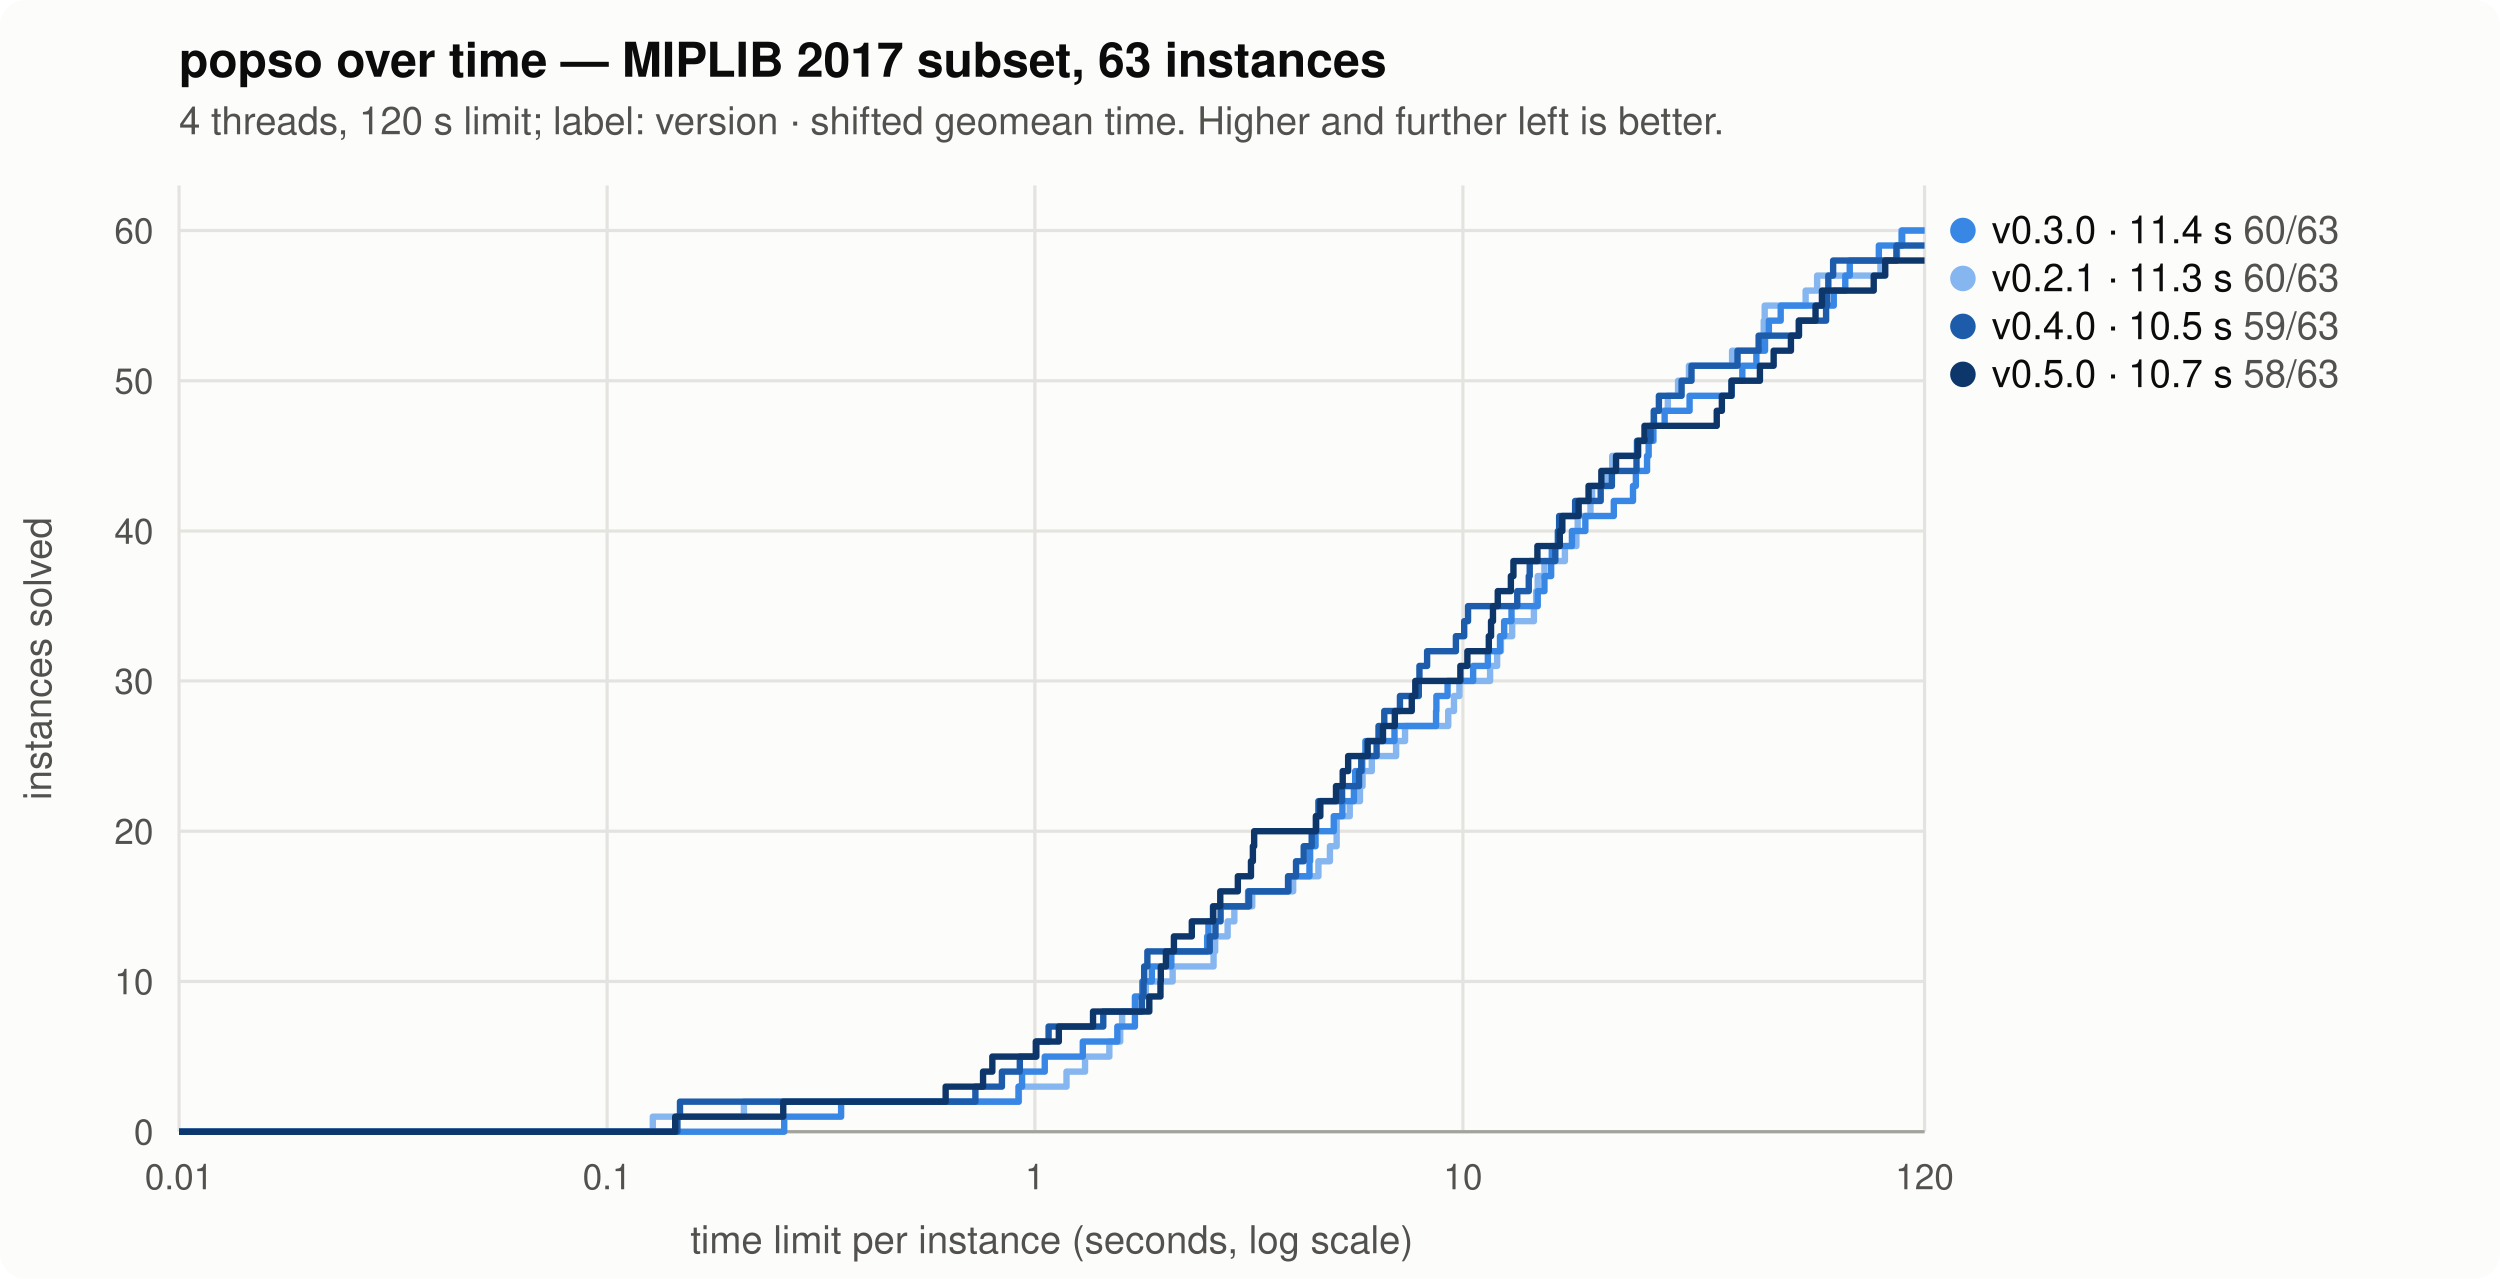
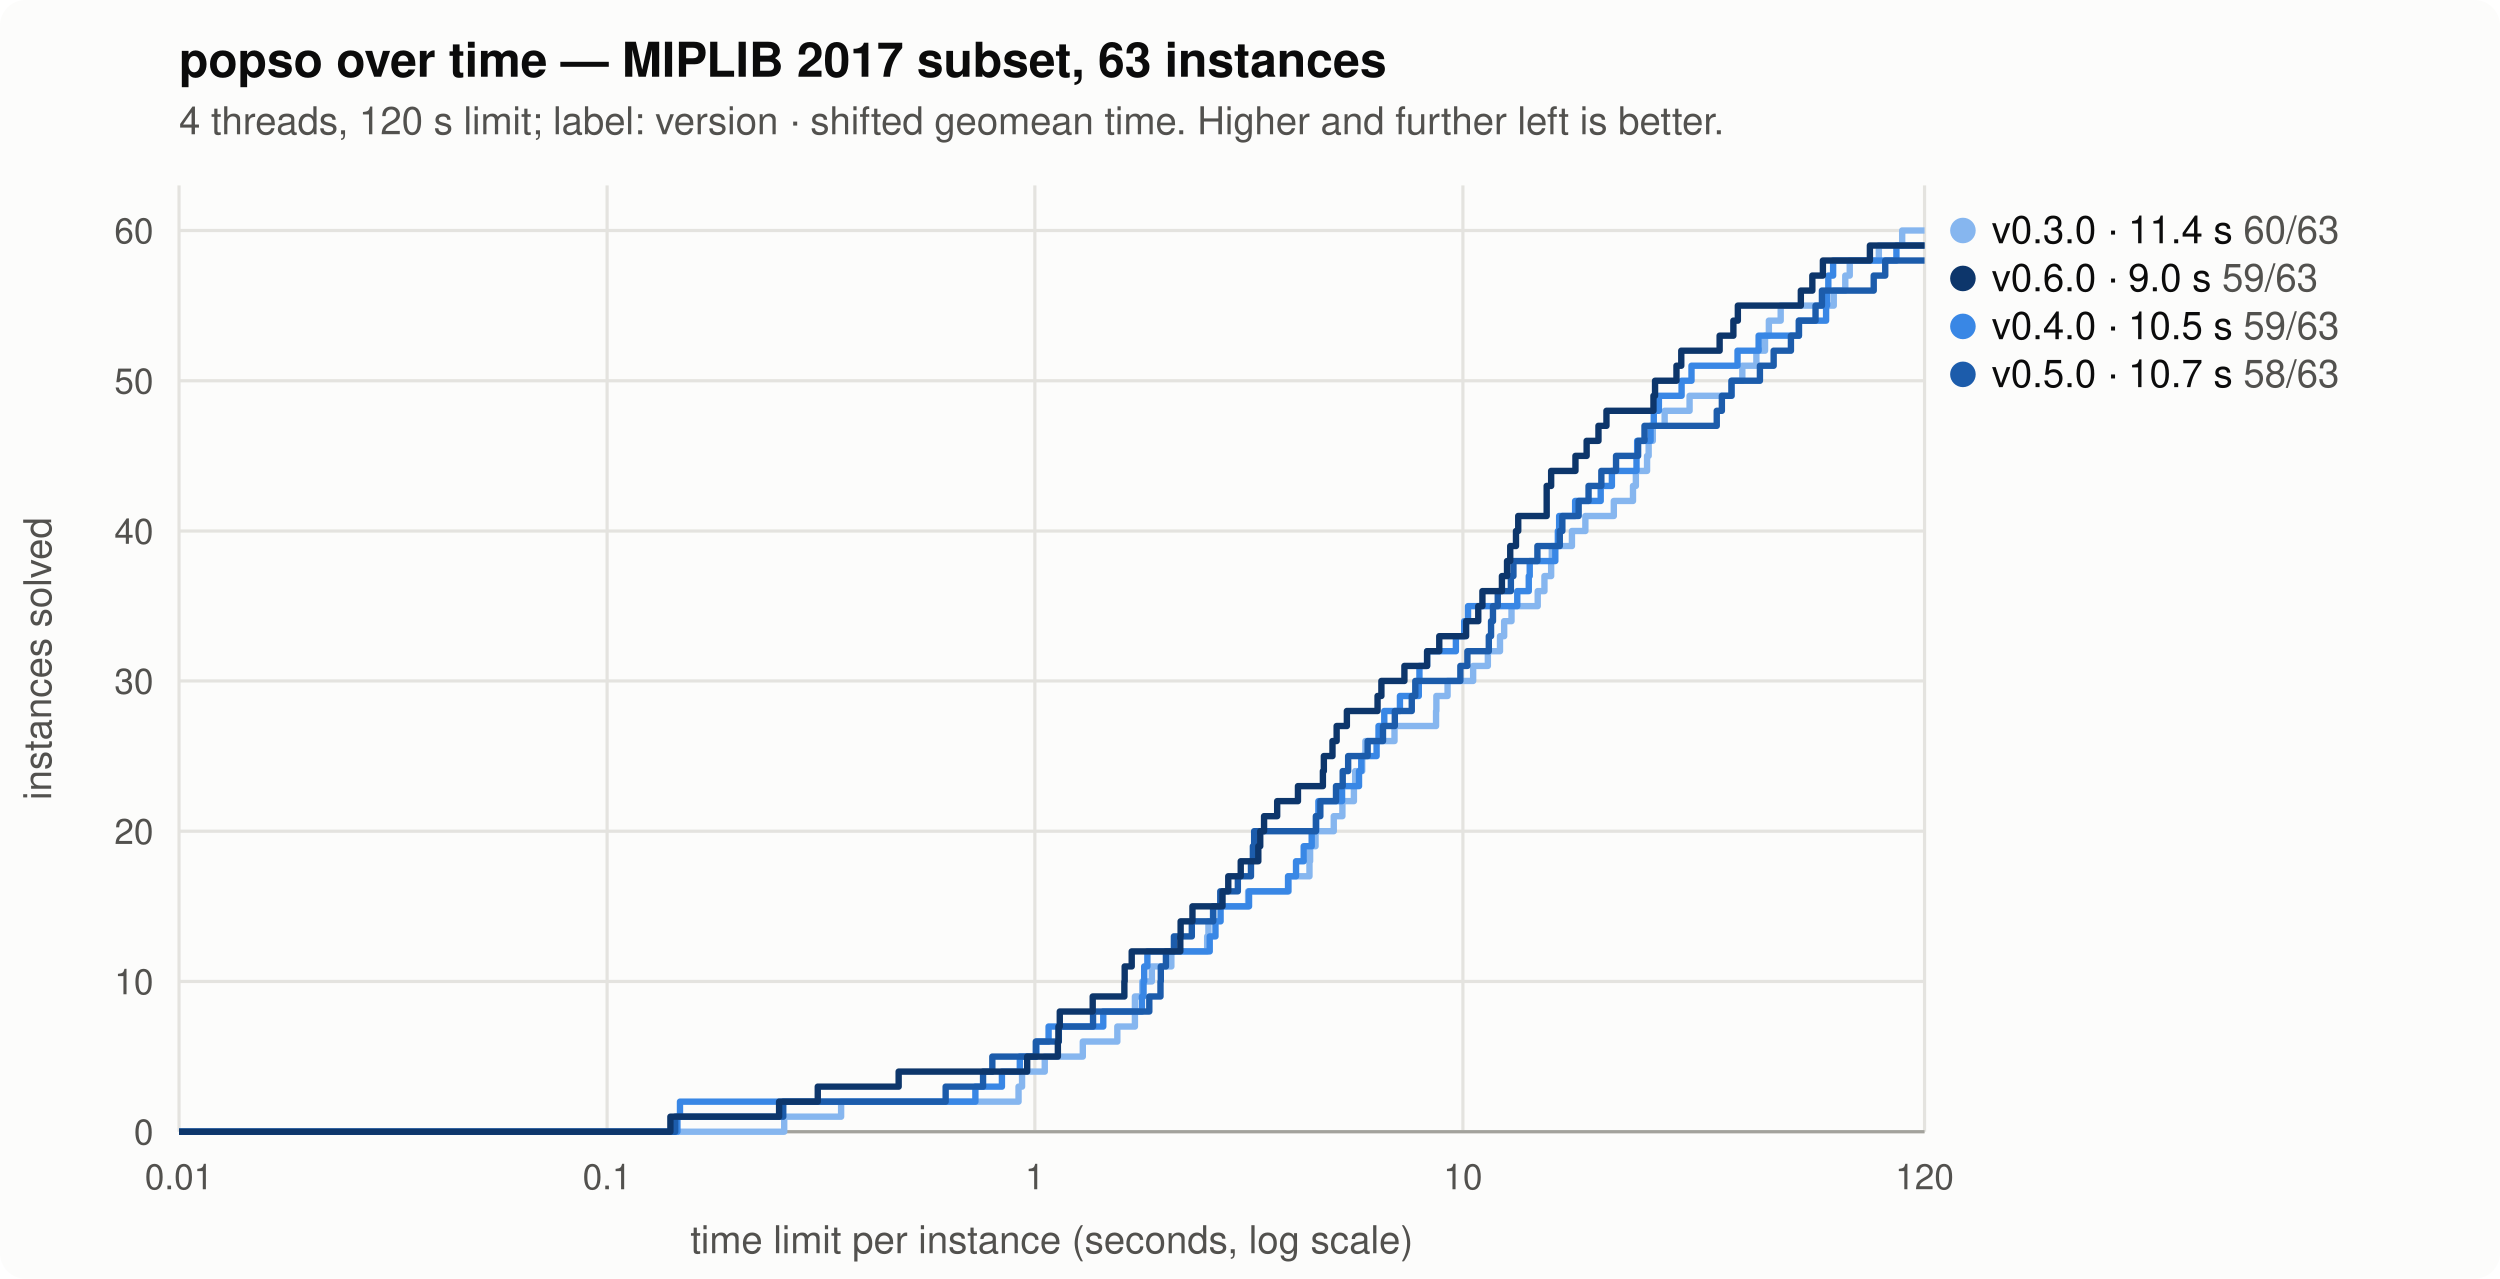
<svg xmlns="http://www.w3.org/2000/svg" viewBox="0 0 782 400" width="782" height="400" role="img" aria-label="popso over time — MIPLIB 2017 subset, 63 instances: instances solved versus time">
  <style>svg{font-family:-apple-system,BlinkMacSystemFont,'Segoe UI',Helvetica,Arial,sans-serif}.bg{fill:#fcfcfb}.t1{fill:#0b0b0b}.t2{fill:#52514e}.grid{stroke:#e4e3df}.axis{stroke:#a3a29c}.s-ours{stroke:#2a78d6}.f-ours{fill:#2a78d6}.s-highs{stroke:#eb6834}.f-highs{fill:#eb6834}.s-scip{stroke:#1baf7a}.f-scip{fill:#1baf7a}.s-v9{stroke:#86b6ef}.f-v9{fill:#86b6ef}.s-v8{stroke:#3987e5}.f-v8{fill:#3987e5}.s-v7{stroke:#1c5cab}.f-v7{fill:#1c5cab}.s-v6{stroke:#0d366b}.f-v6{fill:#0d366b}@media (prefers-color-scheme: dark){.bg{fill:#1a1a19}.t1{fill:#f0efec}.t2{fill:#c3c2b7}.grid{stroke:#333331}.axis{stroke:#6b6a64}.s-ours{stroke:#3987e5}.f-ours{fill:#3987e5}.s-highs{stroke:#d95926}.f-highs{fill:#d95926}.s-scip{stroke:#199e70}.f-scip{fill:#199e70}.s-v9{stroke:#184f95}.f-v9{fill:#184f95}.s-v8{stroke:#2a78d6}.f-v8{fill:#2a78d6}.s-v7{stroke:#6da7ec}.f-v7{fill:#6da7ec}.s-v6{stroke:#b7d3f6}.f-v6{fill:#b7d3f6}}</style>
  <rect class="bg" width="782" height="400" rx="8" />
  <text class="t1" x="56" y="24" font-size="15" font-weight="600">popso over time — MIPLIB 2017 subset, 63 instances</text>
  <text class="t2" x="56" y="42" font-size="12">4 threads, 120 s limit; label: version · shifted geomean time. Higher and further left is better.</text>
  <line class="grid" x1="56" x2="602" y1="354.0" y2="354.0" stroke-width="1" />
  <text class="t2" x="48" y="358.0" font-size="11" text-anchor="end">0</text>
  <line class="grid" x1="56" x2="602" y1="307.0" y2="307.0" stroke-width="1" />
  <text class="t2" x="48" y="311.0" font-size="11" text-anchor="end">10</text>
  <line class="grid" x1="56" x2="602" y1="260.0" y2="260.0" stroke-width="1" />
  <text class="t2" x="48" y="264.0" font-size="11" text-anchor="end">20</text>
  <line class="grid" x1="56" x2="602" y1="213.0" y2="213.0" stroke-width="1" />
  <text class="t2" x="48" y="217.0" font-size="11" text-anchor="end">30</text>
  <line class="grid" x1="56" x2="602" y1="166.1" y2="166.1" stroke-width="1" />
  <text class="t2" x="48" y="170.1" font-size="11" text-anchor="end">40</text>
  <line class="grid" x1="56" x2="602" y1="119.1" y2="119.1" stroke-width="1" />
  <text class="t2" x="48" y="123.1" font-size="11" text-anchor="end">50</text>
  <line class="grid" x1="56" x2="602" y1="72.1" y2="72.1" stroke-width="1" />
  <text class="t2" x="48" y="76.1" font-size="11" text-anchor="end">60</text>
  <line class="grid" x1="56.0" x2="56.0" y1="58" y2="354" stroke-width="1" />
  <text class="t2" x="56.0" y="372" font-size="11" text-anchor="middle">0.01</text>
  <line class="grid" x1="189.9" x2="189.9" y1="58" y2="354" stroke-width="1" />
  <text class="t2" x="189.9" y="372" font-size="11" text-anchor="middle">0.1</text>
  <line class="grid" x1="323.7" x2="323.7" y1="58" y2="354" stroke-width="1" />
  <text class="t2" x="323.7" y="372" font-size="11" text-anchor="middle">1</text>
  <line class="grid" x1="457.6" x2="457.6" y1="58" y2="354" stroke-width="1" />
  <text class="t2" x="457.6" y="372" font-size="11" text-anchor="middle">10</text>
  <line class="grid" x1="602.0" x2="602.0" y1="58" y2="354" stroke-width="1" />
  <text class="t2" x="602.0" y="372" font-size="11" text-anchor="middle">120</text>
  <line class="axis" x1="56" x2="602" y1="354" y2="354" stroke-width="1" />
  <text class="t2" x="329.0" y="392" font-size="12" text-anchor="middle">time limit per instance (seconds, log scale)</text>
  <text class="t2" transform="translate(16 206.0) rotate(-90)" font-size="12" text-anchor="middle">instances solved</text>
-   <path class="s-v9" d="M56.0 354.0 L204.2 354.0 L204.2 349.3 L232.7 349.3 L232.7 344.6 L318.7 344.6 L318.7 339.9 L333.6 339.9 L333.6 335.2 L339.4 335.2 L339.4 330.5 L347.0 330.5 L347.0 325.8 L350.4 325.8 L350.4 321.1 L351.0 321.1 L351.0 316.4 L356.5 316.4 L356.5 311.7 L358.4 311.7 L358.4 307.0 L366.8 307.0 L366.8 302.3 L379.6 302.3 L379.6 297.6 L380.1 297.6 L380.1 292.9 L384.0 292.9 L384.0 288.2 L386.1 288.2 L386.1 283.5 L391.7 283.5 L391.7 278.8 L404.5 278.8 L404.5 274.1 L412.4 274.1 L412.4 269.4 L416.0 269.4 L416.0 264.7 L418.1 264.7 L418.1 260.0 L418.1 260.0 L418.1 255.3 L422.2 255.3 L422.2 250.6 L425.4 250.6 L425.4 245.9 L426.2 245.9 L426.2 241.2 L429.1 241.2 L429.1 236.5 L436.7 236.5 L436.7 231.8 L439.5 231.8 L439.5 227.1 L453.0 227.1 L453.0 222.4 L454.8 222.4 L454.8 217.7 L456.5 217.7 L456.5 213.0 L466.1 213.0 L466.1 208.3 L468.3 208.3 L468.3 203.7 L469.5 203.7 L469.5 199.0 L473.0 199.0 L473.0 194.3 L479.8 194.3 L479.8 189.6 L480.5 189.6 L480.5 184.9 L481.0 184.9 L481.0 180.2 L483.1 180.2 L483.1 175.5 L489.5 175.5 L489.5 170.8 L493.1 170.8 L493.1 166.1 L493.5 166.1 L493.5 161.4 L497.5 161.4 L497.5 156.7 L498.0 156.7 L498.0 152.0 L502.4 152.0 L502.4 147.3 L504.3 147.3 L504.3 142.6 L512.0 142.6 L512.0 137.9 L517.3 137.9 L517.3 133.2 L517.4 133.2 L517.4 128.5 L521.7 128.5 L521.7 123.8 L524.9 123.8 L524.9 119.1 L528.3 119.1 L528.3 114.4 L541.8 114.4 L541.8 109.7 L550.9 109.7 L550.9 105.0 L551.7 105.0 L551.7 100.3 L552.0 100.3 L552.0 95.6 L564.8 95.6 L564.8 90.9 L568.4 90.9 L568.4 86.2 L588.2 86.2 L588.2 81.5 L593.4 81.5 L593.4 76.8 L594.7 76.8 L594.7 72.1 L602.0 72.1" fill="none" stroke-width="2" stroke-linejoin="round" />
-   <path class="s-v8" d="M56.0 354.0 L245.3 354.0 L245.3 349.3 L263.1 349.3 L263.1 344.6 L318.6 344.6 L318.6 339.9 L319.7 339.9 L319.7 335.2 L326.8 335.2 L326.8 330.5 L338.7 330.5 L338.7 325.8 L349.5 325.8 L349.5 321.1 L355.0 321.1 L355.0 316.4 L355.0 316.4 L355.0 311.7 L357.3 311.7 L357.3 307.0 L360.3 307.0 L360.3 302.3 L366.4 302.3 L366.4 297.6 L377.6 297.6 L377.6 292.9 L378.0 292.9 L378.0 288.2 L379.4 288.2 L379.4 283.5 L390.4 283.5 L390.4 278.8 L403.1 278.8 L403.1 274.1 L409.6 274.1 L409.6 269.4 L409.8 269.4 L409.8 264.7 L411.5 264.7 L411.5 260.0 L417.2 260.0 L417.2 255.3 L419.9 255.3 L419.9 250.6 L423.5 250.6 L423.5 245.9 L423.9 245.9 L423.9 241.2 L426.1 241.2 L426.1 236.5 L427.1 236.5 L427.1 231.8 L436.2 231.8 L436.2 227.1 L449.2 227.1 L449.2 222.4 L449.3 222.4 L449.3 217.7 L452.8 217.7 L452.8 213.0 L460.8 213.0 L460.8 208.3 L465.4 208.3 L465.4 203.7 L469.2 203.7 L469.2 199.0 L470.5 199.0 L470.5 194.3 L472.8 194.3 L472.8 189.6 L481.0 189.6 L481.0 184.9 L483.1 184.9 L483.1 180.2 L485.2 180.2 L485.2 175.5 L485.4 175.5 L485.4 170.8 L491.7 170.8 L491.7 166.1 L495.9 166.1 L495.9 161.4 L504.8 161.4 L504.8 156.7 L510.8 156.7 L510.8 152.0 L511.7 152.0 L511.7 147.3 L515.2 147.3 L515.2 142.6 L515.7 142.6 L515.7 137.9 L517.0 137.9 L517.0 133.2 L520.7 133.2 L520.7 128.5 L528.5 128.5 L528.5 123.8 L541.7 123.8 L541.7 119.1 L545.0 119.1 L545.0 114.4 L549.4 114.4 L549.4 109.7 L552.1 109.7 L552.1 105.0 L553.3 105.0 L553.3 100.3 L557.0 100.3 L557.0 95.6 L573.6 95.6 L573.6 90.9 L577.2 90.9 L577.2 86.2 L578.6 86.2 L578.6 81.5 L587.7 81.5 L587.7 76.8 L595.0 76.8 L595.0 72.1 L602.0 72.1" fill="none" stroke-width="2" stroke-linejoin="round" />
-   <path class="s-v7" d="M56.0 354.0 L211.9 354.0 L211.9 349.3 L212.7 349.3 L212.7 344.6 L305.1 344.6 L305.1 339.9 L313.4 339.9 L313.4 335.2 L319.0 335.2 L319.0 330.5 L324.2 330.5 L324.2 325.8 L328.0 325.8 L328.0 321.1 L345.1 321.1 L345.1 316.4 L357.2 316.4 L357.2 311.7 L357.7 311.7 L357.7 307.0 L357.9 307.0 L357.9 302.3 L358.9 302.3 L358.9 297.6 L378.4 297.6 L378.4 292.9 L380.2 292.9 L380.2 288.2 L381.8 288.2 L381.8 283.5 L390.7 283.5 L390.7 278.8 L402.9 278.8 L402.9 274.1 L405.4 274.1 L405.4 269.4 L407.8 269.4 L407.8 264.7 L410.3 264.7 L410.3 260.0 L411.7 260.0 L411.7 255.3 L412.4 255.3 L412.4 250.6 L419.8 250.6 L419.8 245.9 L425.1 245.9 L425.1 241.2 L425.8 241.2 L425.8 236.5 L430.6 236.5 L430.6 231.8 L431.2 231.8 L431.2 227.1 L433.0 227.1 L433.0 222.4 L437.9 222.4 L437.9 217.7 L443.8 217.7 L443.8 213.0 L444.0 213.0 L444.0 208.3 L446.4 208.3 L446.4 203.7 L455.4 203.7 L455.4 199.0 L458.0 199.0 L458.0 194.3 L459.2 194.3 L459.2 189.6 L474.6 189.6 L474.6 184.9 L478.2 184.9 L478.2 180.2 L478.5 180.2 L478.5 175.5 L486.5 175.5 L486.5 170.8 L487.3 170.8 L487.3 166.1 L487.7 166.1 L487.7 161.4 L492.7 161.4 L492.7 156.7 L500.7 156.7 L500.7 152.0 L504.2 152.0 L504.2 147.3 L511.9 147.3 L511.9 142.6 L512.1 142.6 L512.1 137.9 L516.3 137.9 L516.3 133.2 L517.3 133.2 L517.3 128.5 L518.9 128.5 L518.9 123.8 L526.0 123.8 L526.0 119.1 L529.1 119.1 L529.1 114.4 L543.5 114.4 L543.5 109.7 L550.1 109.7 L550.1 105.0 L562.7 105.0 L562.7 100.3 L571.2 100.3 L571.2 95.6 L571.5 95.6 L571.5 90.9 L571.9 90.9 L571.9 86.2 L573.4 86.2 L573.4 81.5 L593.2 81.5 L593.2 76.8 L602.0 76.8" fill="none" stroke-width="2" stroke-linejoin="round" />
-   <path class="s-v6" d="M56.0 354.0 L211.2 354.0 L211.2 349.3 L245.0 349.3 L245.0 344.6 L295.8 344.6 L295.8 339.9 L307.5 339.9 L307.5 335.2 L310.4 335.2 L310.4 330.5 L324.0 330.5 L324.0 325.8 L331.2 325.8 L331.2 321.1 L341.9 321.1 L341.9 316.4 L359.5 316.4 L359.5 311.7 L363.0 311.7 L363.0 307.0 L363.1 307.0 L363.1 302.3 L364.7 302.3 L364.7 297.6 L367.2 297.6 L367.2 292.9 L372.8 292.9 L372.8 288.2 L379.5 288.2 L379.5 283.5 L381.7 283.5 L381.7 278.8 L387.2 278.8 L387.2 274.1 L391.3 274.1 L391.3 269.4 L391.9 269.4 L391.9 264.7 L392.3 264.7 L392.3 260.0 L411.6 260.0 L411.6 255.3 L413.0 255.3 L413.0 250.6 L417.9 250.6 L417.9 245.9 L420.0 245.9 L420.0 241.2 L421.7 241.2 L421.7 236.5 L427.8 236.5 L427.8 231.8 L432.6 231.8 L432.6 227.1 L436.3 227.1 L436.3 222.4 L441.6 222.4 L441.6 217.7 L442.7 217.7 L442.7 213.0 L456.8 213.0 L456.8 208.3 L459.0 208.3 L459.0 203.7 L465.7 203.7 L465.7 199.0 L466.4 199.0 L466.4 194.3 L467.0 194.3 L467.0 189.6 L468.5 189.6 L468.5 184.9 L472.6 184.9 L472.6 180.2 L473.4 180.2 L473.4 175.5 L480.9 175.5 L480.9 170.8 L487.9 170.8 L487.9 166.1 L488.7 166.1 L488.7 161.4 L493.8 161.4 L493.8 156.7 L496.9 156.7 L496.9 152.0 L500.9 152.0 L500.9 147.3 L505.5 147.3 L505.5 142.6 L512.4 142.6 L512.4 137.9 L514.4 137.9 L514.4 133.2 L537.0 133.2 L537.0 128.5 L538.6 128.5 L538.6 123.8 L541.6 123.8 L541.6 119.1 L550.5 119.1 L550.5 114.4 L554.8 114.4 L554.8 109.7 L560.2 109.7 L560.2 105.0 L562.7 105.0 L562.7 100.3 L567.9 100.3 L567.9 95.6 L569.9 95.6 L569.9 90.9 L586.1 90.9 L586.1 86.2 L589.7 86.2 L589.7 81.5 L602.0 81.5" fill="none" stroke-width="2" stroke-linejoin="round" />
-   <circle class="f-v8" cx="614.0" cy="72.1" r="4" />
+   <path class="s-v9" d="M56.0 354.0 L245.3 354.0 L245.3 349.3 L263.1 349.3 L263.1 344.6 L318.6 344.6 L318.6 339.9 L319.7 339.9 L319.7 335.2 L326.8 335.2 L326.8 330.5 L338.7 330.5 L338.7 325.8 L349.5 325.8 L349.5 321.1 L355.0 321.1 L355.0 316.4 L355.0 316.4 L355.0 311.7 L357.3 311.7 L357.3 307.0 L360.3 307.0 L360.3 302.3 L366.4 302.3 L366.4 297.6 L377.6 297.6 L377.6 292.9 L378.0 292.9 L378.0 288.2 L379.4 288.2 L379.4 283.5 L390.4 283.5 L390.4 278.8 L403.1 278.8 L403.1 274.1 L409.6 274.1 L409.6 269.4 L409.8 269.4 L409.8 264.7 L411.5 264.7 L411.5 260.0 L417.2 260.0 L417.2 255.3 L419.9 255.3 L419.9 250.6 L423.5 250.6 L423.5 245.9 L423.9 245.9 L423.9 241.2 L426.1 241.2 L426.1 236.5 L427.1 236.5 L427.1 231.8 L436.2 231.8 L436.2 227.1 L449.2 227.1 L449.2 222.4 L449.3 222.4 L449.3 217.7 L452.8 217.7 L452.8 213.0 L460.8 213.0 L460.8 208.3 L465.4 208.3 L465.4 203.7 L469.2 203.7 L469.2 199.0 L470.5 199.0 L470.5 194.3 L472.8 194.3 L472.8 189.6 L481.0 189.6 L481.0 184.9 L483.1 184.9 L483.1 180.2 L485.2 180.2 L485.2 175.5 L485.4 175.5 L485.4 170.8 L491.7 170.8 L491.7 166.1 L495.9 166.1 L495.9 161.4 L504.8 161.4 L504.8 156.7 L510.8 156.7 L510.8 152.0 L511.7 152.0 L511.7 147.3 L515.2 147.3 L515.2 142.6 L515.7 142.6 L515.7 137.9 L517.0 137.9 L517.0 133.2 L520.7 133.2 L520.7 128.5 L528.5 128.5 L528.5 123.8 L541.7 123.8 L541.7 119.1 L545.0 119.1 L545.0 114.4 L549.4 114.4 L549.4 109.7 L552.1 109.7 L552.1 105.0 L553.3 105.0 L553.3 100.3 L557.0 100.3 L557.0 95.6 L573.6 95.6 L573.6 90.9 L577.2 90.9 L577.2 86.2 L578.6 86.2 L578.6 81.5 L587.7 81.5 L587.7 76.8 L595.0 76.8 L595.0 72.1 L602.0 72.1" fill="none" stroke-width="2" stroke-linejoin="round" />
+   <path class="s-v8" d="M56.0 354.0 L211.9 354.0 L211.9 349.3 L212.7 349.3 L212.7 344.6 L305.1 344.6 L305.1 339.9 L313.4 339.9 L313.4 335.2 L319.0 335.2 L319.0 330.5 L324.2 330.5 L324.2 325.8 L328.0 325.8 L328.0 321.1 L345.1 321.1 L345.1 316.4 L357.2 316.4 L357.2 311.7 L357.7 311.7 L357.7 307.0 L357.9 307.0 L357.9 302.3 L358.9 302.3 L358.9 297.6 L378.4 297.6 L378.4 292.9 L380.2 292.9 L380.2 288.2 L381.8 288.2 L381.8 283.5 L390.7 283.5 L390.7 278.8 L402.9 278.8 L402.9 274.1 L405.4 274.1 L405.4 269.4 L407.8 269.4 L407.8 264.7 L410.3 264.7 L410.3 260.0 L411.7 260.0 L411.7 255.3 L412.4 255.3 L412.4 250.6 L419.8 250.6 L419.8 245.9 L425.1 245.9 L425.1 241.2 L425.8 241.2 L425.8 236.5 L430.6 236.5 L430.6 231.8 L431.2 231.8 L431.2 227.1 L433.0 227.1 L433.0 222.4 L437.9 222.4 L437.9 217.7 L443.8 217.7 L443.8 213.0 L444.0 213.0 L444.0 208.3 L446.4 208.3 L446.4 203.7 L455.4 203.7 L455.4 199.0 L458.0 199.0 L458.0 194.3 L459.2 194.3 L459.2 189.6 L474.6 189.6 L474.6 184.9 L478.2 184.9 L478.2 180.2 L478.5 180.2 L478.5 175.5 L486.5 175.5 L486.5 170.8 L487.3 170.8 L487.3 166.1 L487.7 166.1 L487.7 161.4 L492.7 161.4 L492.7 156.7 L500.7 156.7 L500.7 152.0 L504.2 152.0 L504.2 147.3 L511.9 147.3 L511.9 142.6 L512.1 142.6 L512.1 137.9 L516.3 137.9 L516.3 133.2 L517.3 133.2 L517.3 128.5 L518.9 128.5 L518.9 123.8 L526.0 123.8 L526.0 119.1 L529.1 119.1 L529.1 114.4 L543.5 114.4 L543.5 109.7 L550.1 109.7 L550.1 105.0 L562.7 105.0 L562.7 100.3 L571.2 100.3 L571.2 95.6 L571.5 95.6 L571.5 90.9 L571.9 90.9 L571.9 86.2 L573.4 86.2 L573.4 81.5 L593.2 81.5 L593.2 76.8 L602.0 76.8" fill="none" stroke-width="2" stroke-linejoin="round" />
+   <path class="s-v7" d="M56.0 354.0 L211.2 354.0 L211.2 349.3 L245.0 349.3 L245.0 344.6 L295.8 344.6 L295.8 339.9 L307.5 339.9 L307.5 335.2 L310.4 335.2 L310.4 330.5 L324.0 330.5 L324.0 325.8 L331.2 325.8 L331.2 321.1 L341.9 321.1 L341.9 316.4 L359.5 316.4 L359.5 311.7 L363.0 311.7 L363.0 307.0 L363.1 307.0 L363.1 302.3 L364.7 302.3 L364.7 297.6 L367.2 297.6 L367.2 292.9 L372.8 292.9 L372.8 288.2 L379.5 288.2 L379.5 283.5 L381.7 283.5 L381.7 278.8 L387.2 278.8 L387.2 274.1 L391.3 274.1 L391.3 269.4 L391.9 269.4 L391.9 264.7 L392.3 264.7 L392.3 260.0 L411.6 260.0 L411.6 255.3 L413.0 255.3 L413.0 250.6 L417.9 250.6 L417.9 245.9 L420.0 245.9 L420.0 241.2 L421.7 241.2 L421.7 236.5 L427.8 236.5 L427.8 231.8 L432.6 231.8 L432.6 227.1 L436.3 227.1 L436.3 222.4 L441.6 222.4 L441.6 217.7 L442.7 217.7 L442.7 213.0 L456.8 213.0 L456.8 208.3 L459.0 208.3 L459.0 203.7 L465.7 203.7 L465.7 199.0 L466.4 199.0 L466.4 194.3 L467.0 194.3 L467.0 189.6 L468.5 189.6 L468.5 184.9 L472.6 184.9 L472.6 180.2 L473.4 180.2 L473.4 175.5 L480.9 175.5 L480.9 170.8 L487.9 170.8 L487.9 166.1 L488.7 166.1 L488.7 161.4 L493.8 161.4 L493.8 156.7 L496.9 156.7 L496.9 152.0 L500.9 152.0 L500.9 147.3 L505.5 147.3 L505.5 142.6 L512.4 142.6 L512.4 137.9 L514.4 137.9 L514.4 133.2 L537.0 133.2 L537.0 128.5 L538.6 128.5 L538.6 123.8 L541.6 123.8 L541.6 119.1 L550.5 119.1 L550.5 114.4 L554.8 114.4 L554.8 109.7 L560.2 109.7 L560.2 105.0 L562.7 105.0 L562.7 100.3 L567.9 100.3 L567.9 95.6 L569.9 95.6 L569.9 90.9 L586.1 90.9 L586.1 86.2 L589.7 86.2 L589.7 81.5 L602.0 81.5" fill="none" stroke-width="2" stroke-linejoin="round" />
+   <path class="s-v6" d="M56.0 354.0 L209.7 354.0 L209.7 349.3 L243.7 349.3 L243.7 344.6 L255.8 344.6 L255.8 339.9 L281.1 339.9 L281.1 335.2 L321.3 335.2 L321.3 330.5 L330.9 330.5 L330.9 325.8 L331.1 325.8 L331.1 321.1 L331.5 321.1 L331.5 316.4 L341.8 316.4 L341.8 311.7 L351.7 311.7 L351.7 307.0 L351.8 307.0 L351.8 302.3 L354.0 302.3 L354.0 297.6 L369.2 297.6 L369.2 292.9 L369.3 292.9 L369.3 288.2 L373.0 288.2 L373.0 283.5 L382.4 283.5 L382.4 278.8 L384.2 278.8 L384.2 274.1 L388.1 274.1 L388.1 269.4 L393.6 269.4 L393.6 264.7 L394.2 264.7 L394.2 260.0 L395.4 260.0 L395.4 255.3 L399.5 255.3 L399.5 250.6 L406.0 250.6 L406.0 245.9 L413.8 245.9 L413.8 241.2 L414.1 241.2 L414.1 236.5 L416.8 236.5 L416.8 231.8 L418.1 231.8 L418.1 227.1 L421.3 227.1 L421.3 222.4 L430.9 222.4 L430.9 217.7 L432.1 217.7 L432.1 213.0 L439.3 213.0 L439.3 208.3 L446.4 208.3 L446.4 203.7 L450.2 203.7 L450.2 199.0 L458.6 199.0 L458.6 194.3 L462.4 194.3 L462.4 189.6 L463.7 189.6 L463.7 184.9 L469.8 184.9 L469.8 180.2 L471.4 180.2 L471.4 175.5 L472.4 175.5 L472.4 170.8 L474.2 170.8 L474.2 166.1 L474.9 166.1 L474.9 161.4 L483.8 161.4 L483.8 156.7 L483.8 156.7 L483.8 152.0 L485.2 152.0 L485.2 147.3 L492.8 147.3 L492.8 142.6 L496.3 142.6 L496.3 137.9 L500.0 137.9 L500.0 133.2 L502.5 133.2 L502.5 128.5 L517.2 128.5 L517.2 123.8 L517.7 123.8 L517.7 119.1 L524.4 119.1 L524.4 114.4 L525.9 114.4 L525.9 109.7 L537.9 109.7 L537.9 105.0 L542.2 105.0 L542.2 100.3 L543.6 100.3 L543.6 95.6 L563.3 95.6 L563.3 90.9 L566.9 90.9 L566.9 86.2 L570.2 86.2 L570.2 81.5 L584.9 81.5 L584.9 76.8 L602.0 76.8" fill="none" stroke-width="2" stroke-linejoin="round" />
+   <circle class="f-v9" cx="614.0" cy="72.1" r="4" />
  <text class="t1" x="623.0" y="76.1" font-size="12">v0.3.0 · 11.4 s <tspan class="t2">60/63</tspan>
  </text>
-   <circle class="f-v9" cx="614.0" cy="87.1" r="4" />
-   <text class="t1" x="623.0" y="91.1" font-size="12">v0.2.1 · 11.3 s <tspan class="t2">60/63</tspan>
+   <circle class="f-v6" cx="614.0" cy="87.1" r="4" />
+   <text class="t1" x="623.0" y="91.1" font-size="12">v0.6.0 · 9.0 s <tspan class="t2">59/63</tspan>
  </text>
-   <circle class="f-v7" cx="614.0" cy="102.1" r="4" />
+   <circle class="f-v8" cx="614.0" cy="102.1" r="4" />
  <text class="t1" x="623.0" y="106.1" font-size="12">v0.4.0 · 10.5 s <tspan class="t2">59/63</tspan>
  </text>
-   <circle class="f-v6" cx="614.0" cy="117.1" r="4" />
+   <circle class="f-v7" cx="614.0" cy="117.1" r="4" />
  <text class="t1" x="623.0" y="121.1" font-size="12">v0.5.0 · 10.7 s <tspan class="t2">58/63</tspan>
  </text>
</svg>
